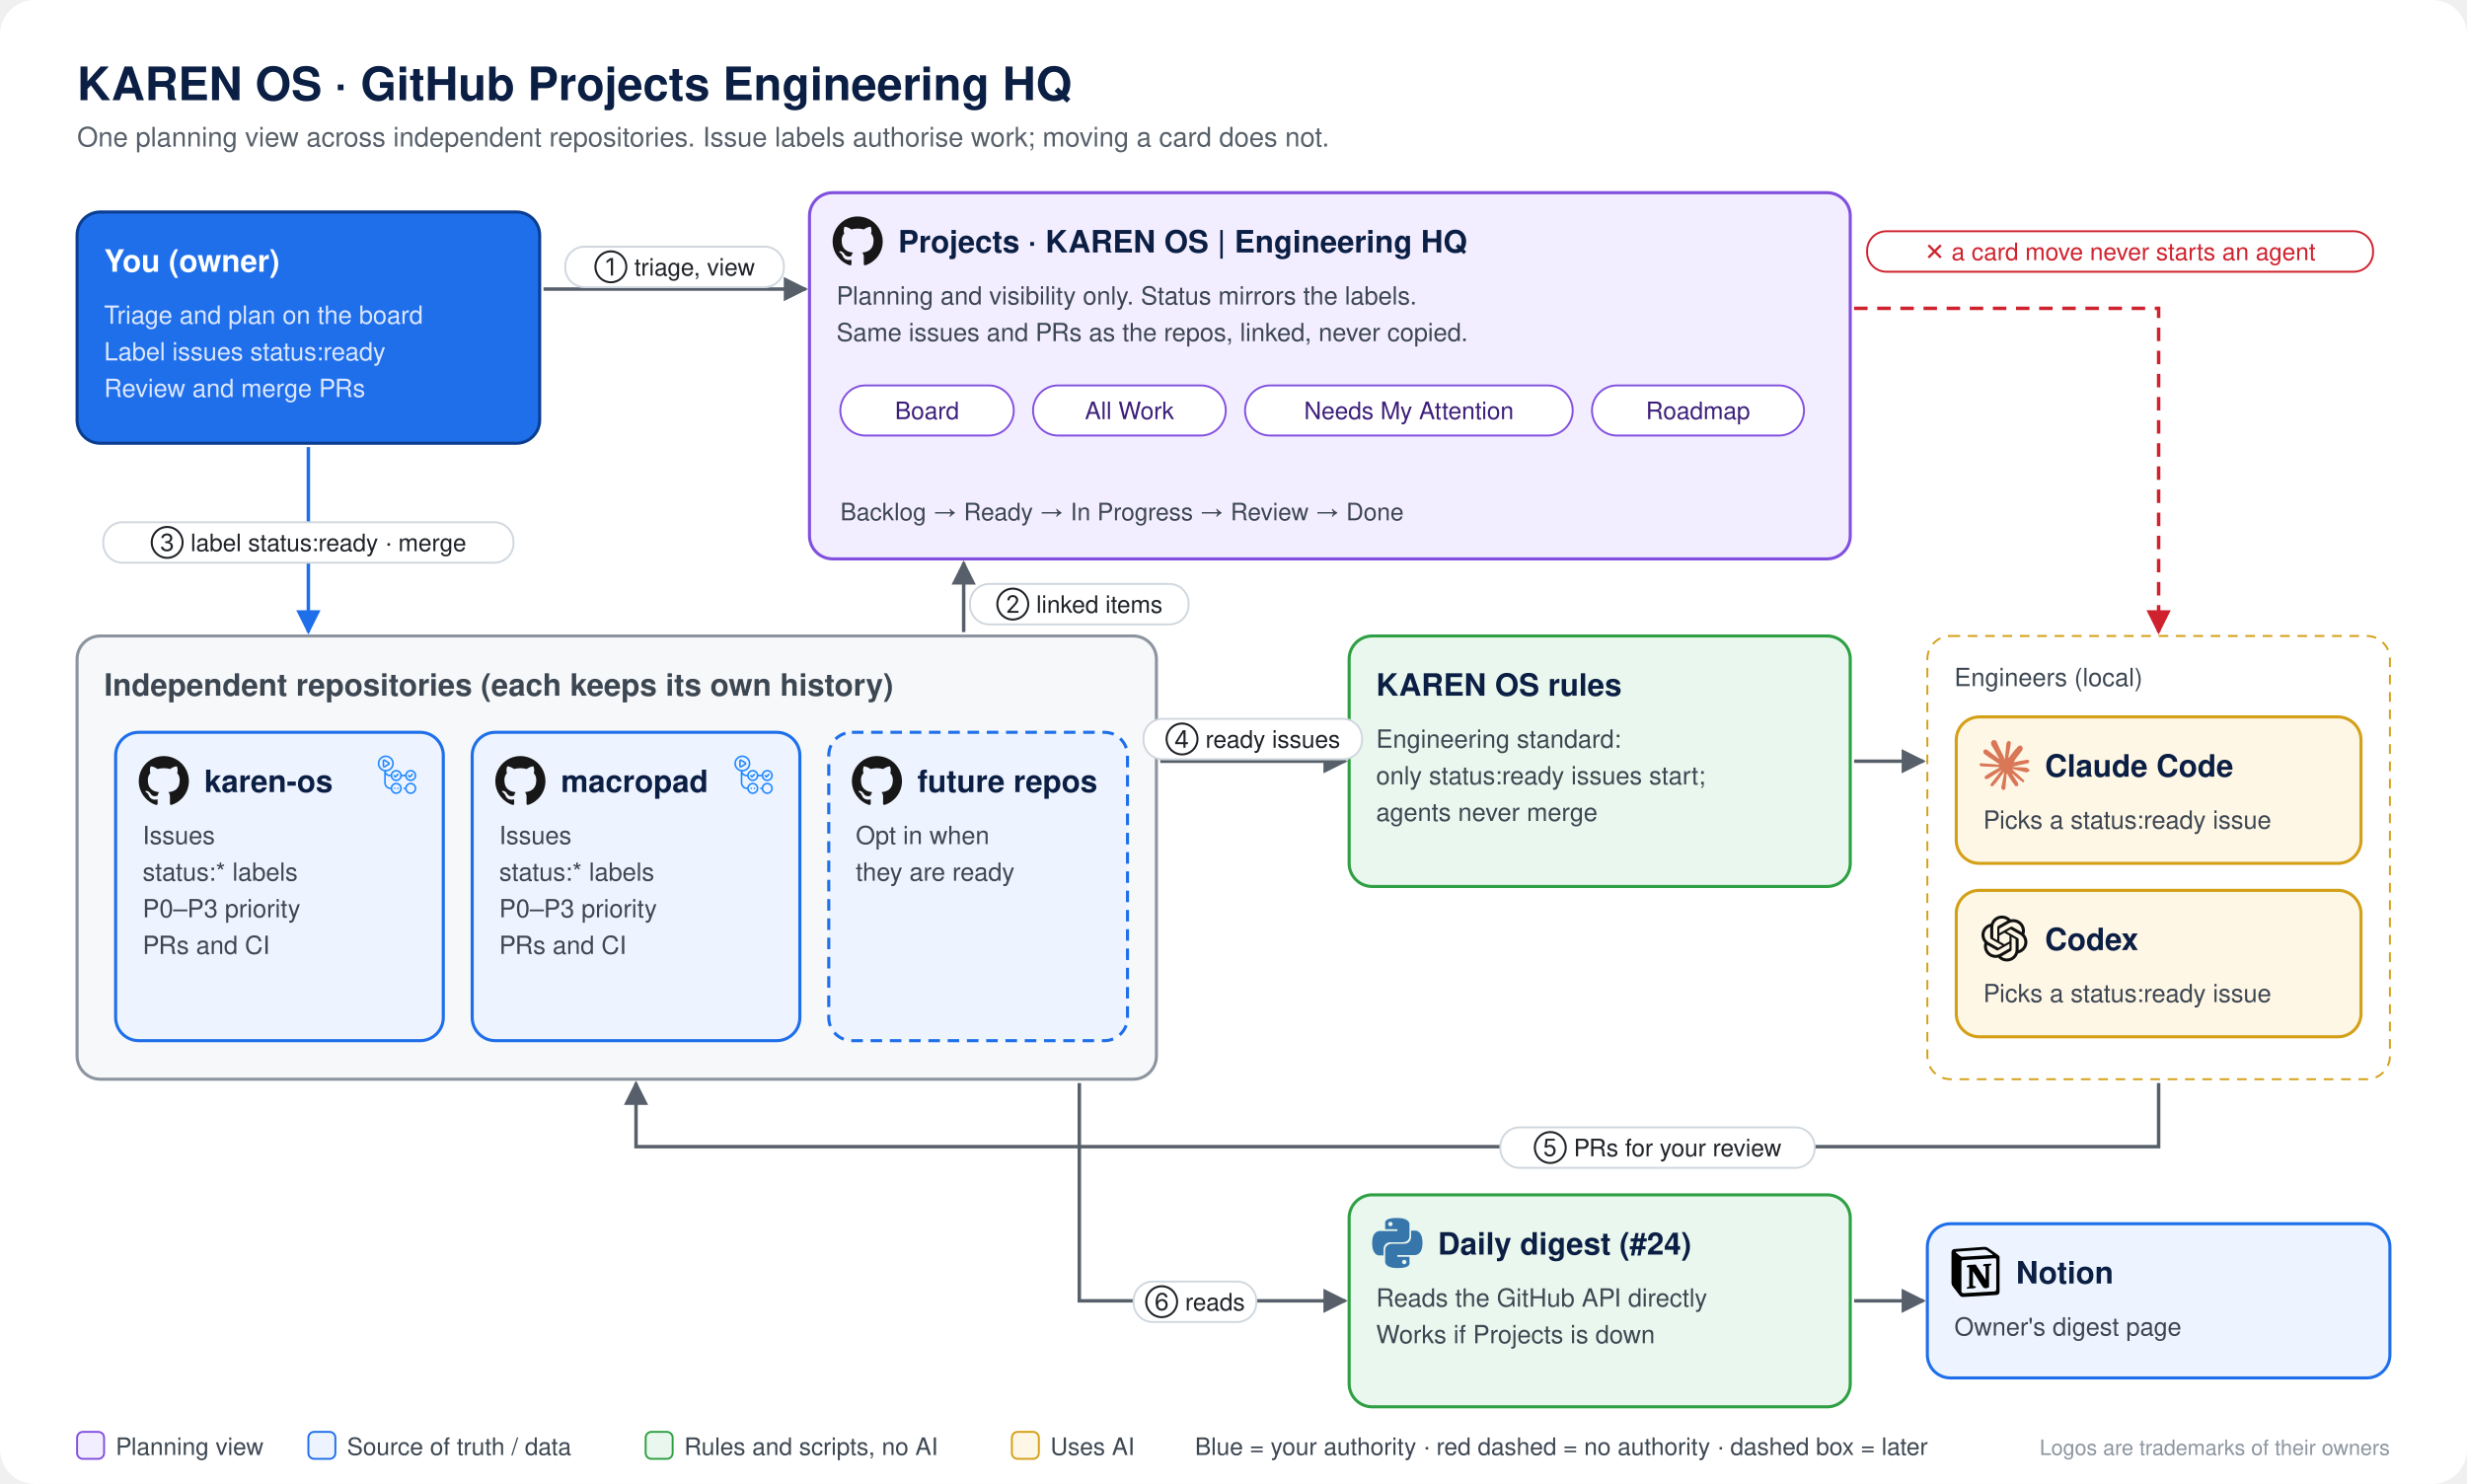
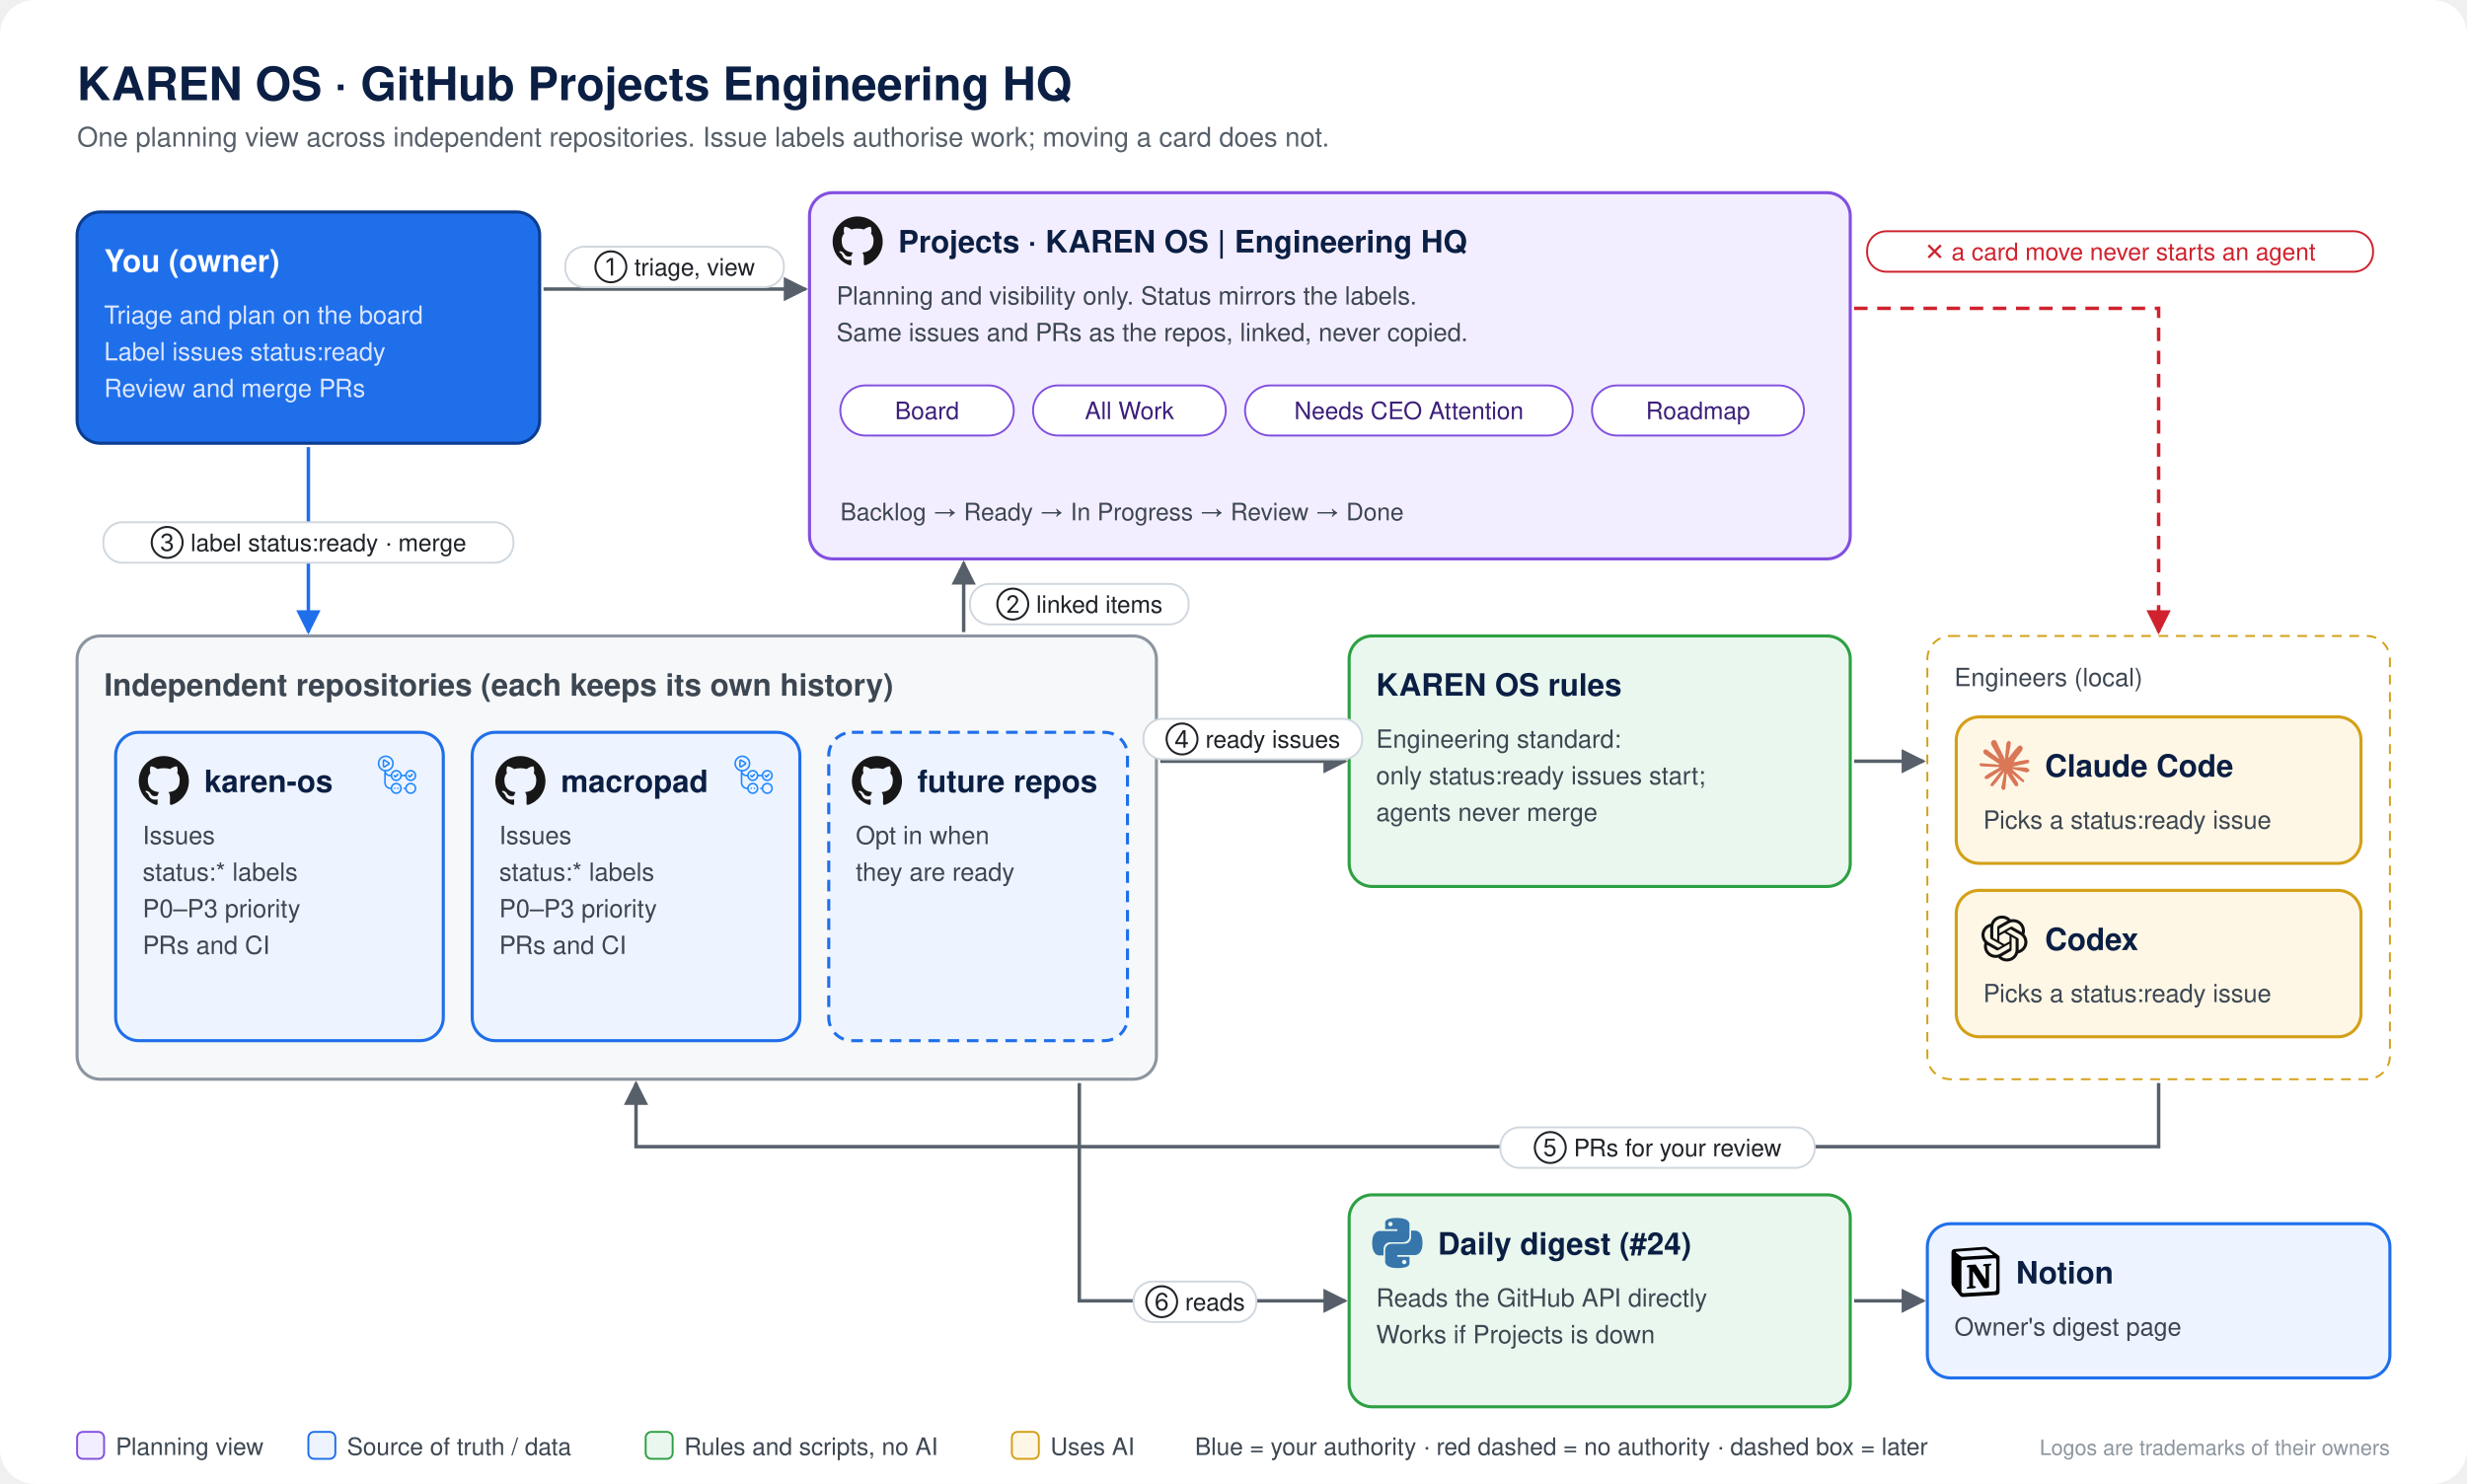
<svg xmlns="http://www.w3.org/2000/svg" viewBox="0 0 1280 770" width="1280" height="770" font-family="-apple-system, BlinkMacSystemFont, 'Segoe UI', Helvetica, Arial, sans-serif" role="img" aria-labelledby="t d">
  <defs>
    <marker id="ah" viewBox="0 0 10 10" refX="9" refY="5" markerWidth="7" markerHeight="7" orient="auto-start-reverse">
      <path d="M0 0L10 5L0 10z" fill="#57606a" />
    </marker>
    <marker id="ahb" viewBox="0 0 10 10" refX="9" refY="5" markerWidth="7" markerHeight="7" orient="auto-start-reverse">
      <path d="M0 0L10 5L0 10z" fill="#1f6feb" />
    </marker>
    <marker id="ahr" viewBox="0 0 10 10" refX="9" refY="5" markerWidth="7" markerHeight="7" orient="auto-start-reverse">
      <path d="M0 0L10 5L0 10z" fill="#cf222e" />
    </marker>
  </defs>
  <rect width="1280" height="770" rx="18" fill="#ffffff" />
  <text x="40" y="52" font-size="24" font-weight="800" fill="#0b1f44">KAREN OS · GitHub Projects Engineering HQ</text>
  <text x="40" y="76" font-size="14" fill="#57606a">One planning view across independent repositories. Issue labels authorise work; moving a card does not.</text>
  <rect x="40" y="110" width="240" height="120" rx="12" fill="#1f6feb" stroke="#0b3d91" stroke-width="1.6" />
  <text x="54" y="141" font-size="16" font-weight="700" fill="#ffffff">You (owner)</text>
  <text x="54" y="168" font-size="13" fill="#dbe7ff">Triage and plan on the board</text>
  <text x="54" y="187" font-size="13" fill="#dbe7ff">Label issues status:ready</text>
  <text x="54" y="206" font-size="13" fill="#dbe7ff">Review and merge PRs</text>
  <rect x="420" y="100" width="540" height="190" rx="12" fill="#f3eeff" stroke="#8250df" stroke-width="1.6" />
  <svg x="432" y="112" width="26" height="26" viewBox="0 0 24 24" fill="#181717" aria-hidden="true">
    <path d="M12 .297c-6.63 0-12 5.373-12 12 0 5.303 3.438 9.8 8.205 11.385.6.113.82-.258.82-.577 0-.285-.01-1.04-.015-2.04-3.338.724-4.042-1.61-4.042-1.61C4.422 18.07 3.633 17.7 3.633 17.7c-1.087-.744.084-.729.084-.729 1.205.084 1.838 1.236 1.838 1.236 1.07 1.835 2.809 1.305 3.495.998.108-.776.417-1.305.76-1.605-2.665-.3-5.466-1.332-5.466-5.93 0-1.31.465-2.38 1.235-3.22-.135-.303-.54-1.523.105-3.176 0 0 1.005-.322 3.3 1.23.96-.267 1.98-.399 3-.405 1.02.006 2.04.138 3 .405 2.28-1.552 3.285-1.23 3.285-1.23.645 1.653.24 2.873.12 3.176.765.84 1.23 1.91 1.23 3.22 0 4.61-2.805 5.625-5.475 5.92.42.36.81 1.096.81 2.22 0 1.606-.015 2.896-.015 3.286 0 .315.21.69.825.57C20.565 22.092 24 17.592 24 12.297c0-6.627-5.373-12-12-12" />
  </svg>
  <text x="466" y="131" font-size="16" font-weight="700" fill="#0b1f44">Projects · KAREN OS | Engineering HQ</text>
  <text x="434" y="158" font-size="13" fill="#3d4752">Planning and visibility only. Status mirrors the labels.</text>
  <text x="434" y="177" font-size="13" fill="#3d4752">Same issues and PRs as the repos, linked, never copied.</text>
  <rect x="436" y="200" width="90" height="26" rx="13" fill="#ffffff" stroke="#8250df" />
  <text x="481.0" y="217.5" font-size="12.5" fill="#3d1f7a" text-anchor="middle">Board</text>
  <rect x="536" y="200" width="100" height="26" rx="13" fill="#ffffff" stroke="#8250df" />
  <text x="586.0" y="217.5" font-size="12.5" fill="#3d1f7a" text-anchor="middle">All Work</text>
  <rect x="646" y="200" width="170" height="26" rx="13" fill="#ffffff" stroke="#8250df" />
-   <text x="731.0" y="217.5" font-size="12.5" fill="#3d1f7a" text-anchor="middle">Needs My Attention</text>
+   <text x="731.0" y="217.5" font-size="12.5" fill="#3d1f7a" text-anchor="middle">Needs CEO Attention</text>
  <rect x="826" y="200" width="110" height="26" rx="13" fill="#ffffff" stroke="#8250df" />
  <text x="881.0" y="217.5" font-size="12.5" fill="#3d1f7a" text-anchor="middle">Roadmap</text>
  <text x="436" y="270" font-size="12.5" fill="#3d4752">Backlog → Ready → In Progress → Review → Done</text>
  <rect x="40" y="330" width="560" height="230" rx="12" fill="#f6f8fa" stroke="#8c959f" stroke-width="1.6" />
  <text x="54" y="361" font-size="16" font-weight="700" fill="#3d4752">Independent repositories (each keeps its own history)</text>
  <rect x="60" y="380" width="170" height="160" rx="12" fill="#eef4ff" stroke="#1f6feb" stroke-width="1.6" />
  <svg x="72" y="392" width="26" height="26" viewBox="0 0 24 24" fill="#181717" aria-hidden="true">
    <path d="M12 .297c-6.63 0-12 5.373-12 12 0 5.303 3.438 9.8 8.205 11.385.6.113.82-.258.82-.577 0-.285-.01-1.04-.015-2.04-3.338.724-4.042-1.61-4.042-1.61C4.422 18.07 3.633 17.7 3.633 17.7c-1.087-.744.084-.729.084-.729 1.205.084 1.838 1.236 1.838 1.236 1.07 1.835 2.809 1.305 3.495.998.108-.776.417-1.305.76-1.605-2.665-.3-5.466-1.332-5.466-5.93 0-1.31.465-2.38 1.235-3.22-.135-.303-.54-1.523.105-3.176 0 0 1.005-.322 3.3 1.23.96-.267 1.98-.399 3-.405 1.02.006 2.04.138 3 .405 2.28-1.552 3.285-1.23 3.285-1.23.645 1.653.24 2.873.12 3.176.765.84 1.23 1.91 1.23 3.22 0 4.61-2.805 5.625-5.475 5.92.42.36.81 1.096.81 2.22 0 1.606-.015 2.896-.015 3.286 0 .315.21.69.825.57C20.565 22.092 24 17.592 24 12.297c0-6.627-5.373-12-12-12" />
  </svg>
  <text x="106" y="411" font-size="16" font-weight="700" fill="#0b1f44">karen-os</text>
  <text x="74" y="438" font-size="13" fill="#3d4752">Issues</text>
  <text x="74" y="457" font-size="13" fill="#3d4752">status:* labels</text>
  <text x="74" y="476" font-size="13" fill="#3d4752">P0–P3 priority</text>
  <text x="74" y="495" font-size="13" fill="#3d4752">PRs and CI</text>
  <rect x="245" y="380" width="170" height="160" rx="12" fill="#eef4ff" stroke="#1f6feb" stroke-width="1.6" />
  <svg x="257" y="392" width="26" height="26" viewBox="0 0 24 24" fill="#181717" aria-hidden="true">
    <path d="M12 .297c-6.63 0-12 5.373-12 12 0 5.303 3.438 9.8 8.205 11.385.6.113.82-.258.82-.577 0-.285-.01-1.04-.015-2.04-3.338.724-4.042-1.61-4.042-1.61C4.422 18.07 3.633 17.7 3.633 17.7c-1.087-.744.084-.729.084-.729 1.205.084 1.838 1.236 1.838 1.236 1.07 1.835 2.809 1.305 3.495.998.108-.776.417-1.305.76-1.605-2.665-.3-5.466-1.332-5.466-5.93 0-1.31.465-2.38 1.235-3.22-.135-.303-.54-1.523.105-3.176 0 0 1.005-.322 3.3 1.23.96-.267 1.98-.399 3-.405 1.02.006 2.04.138 3 .405 2.28-1.552 3.285-1.23 3.285-1.23.645 1.653.24 2.873.12 3.176.765.84 1.23 1.91 1.23 3.22 0 4.61-2.805 5.625-5.475 5.92.42.36.81 1.096.81 2.22 0 1.606-.015 2.896-.015 3.286 0 .315.21.69.825.57C20.565 22.092 24 17.592 24 12.297c0-6.627-5.373-12-12-12" />
  </svg>
  <text x="291" y="411" font-size="16" font-weight="700" fill="#0b1f44">macropad</text>
  <text x="259" y="438" font-size="13" fill="#3d4752">Issues</text>
  <text x="259" y="457" font-size="13" fill="#3d4752">status:* labels</text>
  <text x="259" y="476" font-size="13" fill="#3d4752">P0–P3 priority</text>
  <text x="259" y="495" font-size="13" fill="#3d4752">PRs and CI</text>
  <rect x="430" y="380" width="155" height="160" rx="12" fill="#eef4ff" stroke="#1f6feb" stroke-width="1.6" stroke-dasharray="6 4" />
  <svg x="442" y="392" width="26" height="26" viewBox="0 0 24 24" fill="#181717" aria-hidden="true">
    <path d="M12 .297c-6.63 0-12 5.373-12 12 0 5.303 3.438 9.8 8.205 11.385.6.113.82-.258.82-.577 0-.285-.01-1.04-.015-2.04-3.338.724-4.042-1.61-4.042-1.61C4.422 18.07 3.633 17.7 3.633 17.7c-1.087-.744.084-.729.084-.729 1.205.084 1.838 1.236 1.838 1.236 1.07 1.835 2.809 1.305 3.495.998.108-.776.417-1.305.76-1.605-2.665-.3-5.466-1.332-5.466-5.93 0-1.31.465-2.38 1.235-3.22-.135-.303-.54-1.523.105-3.176 0 0 1.005-.322 3.3 1.23.96-.267 1.98-.399 3-.405 1.02.006 2.04.138 3 .405 2.28-1.552 3.285-1.23 3.285-1.23.645 1.653.24 2.873.12 3.176.765.84 1.23 1.91 1.23 3.22 0 4.61-2.805 5.625-5.475 5.92.42.36.81 1.096.81 2.22 0 1.606-.015 2.896-.015 3.286 0 .315.21.69.825.57C20.565 22.092 24 17.592 24 12.297c0-6.627-5.373-12-12-12" />
  </svg>
  <text x="476" y="411" font-size="16" font-weight="700" fill="#0b1f44">future repos</text>
  <text x="444" y="438" font-size="13" fill="#3d4752">Opt in when</text>
  <text x="444" y="457" font-size="13" fill="#3d4752">they are ready</text>
  <svg x="196" y="392" width="20" height="20" viewBox="0 0 24 24" fill="#2088FF" aria-hidden="true">
    <path d="M10.984 13.836a.5.5 0 0 1-.353-.146l-.745-.743a.5.5 0 1 1 .706-.708l.392.391 1.181-1.18a.5.5 0 0 1 .708.707l-1.535 1.533a.504.504 0 0 1-.354.146zm9.353-.147l1.534-1.532a.5.5 0 0 0-.707-.707l-1.181 1.18-.392-.391a.5.5 0 1 0-.706.708l.746.743a.497.497 0 0 0 .706-.001zM4.527 7.452l2.557-1.585A1 1 0 0 0 7.09 4.17L4.533 2.56A1 1 0 0 0 3 3.406v3.196a1.001 1.001 0 0 0 1.527.85zm2.03-2.436L4 6.602V3.406l2.557 1.61zM24 12.5c0 1.93-1.57 3.5-3.5 3.5a3.503 3.503 0 0 1-3.46-3h-2.08a3.503 3.503 0 0 1-3.46 3 3.502 3.502 0 0 1-3.46-3h-.558c-.972 0-1.85-.399-2.482-1.042V17c0 1.654 1.346 3 3 3h.04c.244-1.693 1.7-3 3.46-3 1.93 0 3.5 1.57 3.5 3.5S13.43 24 11.5 24a3.502 3.502 0 0 1-3.46-3H8c-2.206 0-4-1.794-4-4V9.899A5.008 5.008 0 0 1 0 5c0-2.757 2.243-5 5-5s5 2.243 5 5a5.005 5.005 0 0 1-4.952 4.998A2.482 2.482 0 0 0 7.482 12h.558c.244-1.693 1.7-3 3.46-3a3.502 3.502 0 0 1 3.46 3h2.08a3.503 3.503 0 0 1 3.46-3c1.93 0 3.5 1.57 3.5 3.5zm-15 8c0 1.378 1.122 2.5 2.5 2.5s2.5-1.122 2.5-2.5-1.122-2.5-2.5-2.5S9 19.122 9 20.5zM5 9c2.206 0 4-1.794 4-4S7.206 1 5 1 1 2.794 1 5s1.794 4 4 4zm9 3.5c0-1.378-1.122-2.5-2.5-2.5S9 11.122 9 12.5s1.122 2.5 2.5 2.5 2.5-1.122 2.5-2.5zm9 0c0-1.378-1.122-2.5-2.5-2.5S18 11.122 18 12.5s1.122 2.5 2.5 2.5 2.5-1.122 2.5-2.5zm-13 8a.5.5 0 1 0 1 0 .5.5 0 0 0-1 0zm2 0a.5.5 0 1 0 1 0 .5.5 0 0 0-1 0zm12 0c0 1.93-1.57 3.5-3.5 3.5a3.503 3.503 0 0 1-3.46-3.002c-.007.001-.013.005-.021.005l-.506.017h-.017a.5.5 0 0 1-.016-.999l.506-.017c.018-.002.035.006.052.007A3.503 3.503 0 0 1 20.5 17c1.93 0 3.5 1.57 3.5 3.5zm-1 0c0-1.378-1.122-2.5-2.5-2.5S18 19.122 18 20.5s1.122 2.5 2.5 2.5 2.5-1.122 2.5-2.5z" />
  </svg>
  <svg x="381" y="392" width="20" height="20" viewBox="0 0 24 24" fill="#2088FF" aria-hidden="true">
    <path d="M10.984 13.836a.5.5 0 0 1-.353-.146l-.745-.743a.5.5 0 1 1 .706-.708l.392.391 1.181-1.18a.5.5 0 0 1 .708.707l-1.535 1.533a.504.504 0 0 1-.354.146zm9.353-.147l1.534-1.532a.5.5 0 0 0-.707-.707l-1.181 1.18-.392-.391a.5.5 0 1 0-.706.708l.746.743a.497.497 0 0 0 .706-.001zM4.527 7.452l2.557-1.585A1 1 0 0 0 7.09 4.17L4.533 2.56A1 1 0 0 0 3 3.406v3.196a1.001 1.001 0 0 0 1.527.85zm2.03-2.436L4 6.602V3.406l2.557 1.61zM24 12.5c0 1.93-1.57 3.5-3.5 3.5a3.503 3.503 0 0 1-3.46-3h-2.08a3.503 3.503 0 0 1-3.46 3 3.502 3.502 0 0 1-3.46-3h-.558c-.972 0-1.85-.399-2.482-1.042V17c0 1.654 1.346 3 3 3h.04c.244-1.693 1.7-3 3.46-3 1.93 0 3.5 1.57 3.5 3.5S13.43 24 11.5 24a3.502 3.502 0 0 1-3.46-3H8c-2.206 0-4-1.794-4-4V9.899A5.008 5.008 0 0 1 0 5c0-2.757 2.243-5 5-5s5 2.243 5 5a5.005 5.005 0 0 1-4.952 4.998A2.482 2.482 0 0 0 7.482 12h.558c.244-1.693 1.7-3 3.46-3a3.502 3.502 0 0 1 3.46 3h2.08a3.503 3.503 0 0 1 3.46-3c1.93 0 3.5 1.57 3.5 3.5zm-15 8c0 1.378 1.122 2.5 2.5 2.5s2.5-1.122 2.5-2.5-1.122-2.5-2.5-2.5S9 19.122 9 20.5zM5 9c2.206 0 4-1.794 4-4S7.206 1 5 1 1 2.794 1 5s1.794 4 4 4zm9 3.5c0-1.378-1.122-2.5-2.5-2.5S9 11.122 9 12.5s1.122 2.5 2.5 2.5 2.5-1.122 2.5-2.5zm9 0c0-1.378-1.122-2.5-2.5-2.5S18 11.122 18 12.5s1.122 2.5 2.5 2.5 2.5-1.122 2.5-2.5zm-13 8a.5.5 0 1 0 1 0 .5.5 0 0 0-1 0zm2 0a.5.5 0 1 0 1 0 .5.5 0 0 0-1 0zm12 0c0 1.93-1.57 3.5-3.5 3.5a3.503 3.503 0 0 1-3.46-3.002c-.007.001-.013.005-.021.005l-.506.017h-.017a.5.5 0 0 1-.016-.999l.506-.017c.018-.002.035.006.052.007A3.503 3.503 0 0 1 20.5 17c1.93 0 3.5 1.57 3.5 3.5zm-1 0c0-1.378-1.122-2.5-2.5-2.5S18 19.122 18 20.5s1.122 2.5 2.5 2.5 2.5-1.122 2.5-2.5z" />
  </svg>
  <rect x="700" y="330" width="260" height="130" rx="12" fill="#eaf7ee" stroke="#2ea043" stroke-width="1.6" />
  <text x="714" y="361" font-size="16" font-weight="700" fill="#0b1f44">KAREN OS rules</text>
  <text x="714" y="388" font-size="13" fill="#3d4752">Engineering standard:</text>
  <text x="714" y="407" font-size="13" fill="#3d4752">only status:ready issues start;</text>
  <text x="714" y="426" font-size="13" fill="#3d4752">agents never merge</text>
  <rect x="1000" y="330" width="240" height="230" rx="12" fill="#ffffff" stroke="#d4a017" stroke-dasharray="5 4" />
  <text x="1014" y="356" font-size="13" fill="#3d4752">Engineers (local)</text>
  <rect x="1015" y="372" width="210" height="76" rx="12" fill="#fff7e6" stroke="#d4a017" stroke-width="1.6" />
  <svg x="1027" y="384" width="26" height="26" viewBox="0 0 24 24" fill="#D97757" aria-hidden="true">
    <path d="m4.714 15.956 4.717-2.647.079-.231-.079-.128h-.231l-.789-.049-2.696-.073-2.337-.097-2.265-.121-.571-.121-.534-.704.055-.352.48-.322.686.061 1.518.103 2.277.158 1.651.097 2.447.255h.389l.055-.158-.134-.097-.103-.097L6.973 9.836l-2.55-1.688-1.336-.971-.723-.492-.364-.461-.158-1.008.656-.723.88.061.225.061.892.686 1.906 1.475 2.489 1.834.364.303.146-.103.018-.073-.164-.273-1.354-2.447-1.445-2.489-.643-1.032-.17-.619c-.061-.255-.103-.467-.103-.729L6.287.134 6.7 0l.996.134.419.364.619 1.415 1.002 2.228 1.554 3.03.455.898.243.832.091.255h.158v-.146l.128-1.706.237-2.095.231-2.696.079-.759.376-.911.747-.492.583.279.48.686-.067.443-.285 1.852-.559 2.902-.364 1.943h.212l.243-.243.984-1.305 1.651-2.064.729-.82.85-.905.546-.431h1.032l.759 1.129-.34 1.166-1.062 1.348-.88 1.141-1.263 1.7-.789 1.36.073.109.188-.018 2.853-.607 1.542-.279 1.84-.316.832.389.091.395-.328.807-1.967.486-2.307.461-3.436.814-.043.03.049.061 1.548.146.662.036h1.621l3.018.225.789.522.474.638-.079.486-1.214.619-1.639-.389-3.825-.911-1.311-.328h-.182v.109l1.093 1.069 2.003 1.809 2.507 2.331.128.577-.322.455-.34-.049-2.204-1.657-.85-.747-1.925-1.621h-.128v.17l.443.65 2.344 3.521.121 1.081-.17.352-.607.212-.668-.121-1.372-1.925L14.38 17.959l-1.141-1.943-.14.079-.674 7.255-.316.37-.729.279-.607-.461-.322-.747.322-1.475.389-1.925.316-1.53.285-1.9.17-.631-.012-.043-.14.018-1.433 1.967-2.18 2.945-1.724 1.846-.413.164-.716-.37.067-.662.401-.589 2.386-3.036 1.439-1.882.929-1.087-.006-.158h-.055l-6.338 4.116-1.129.146-.486-.455.061-.747.231-.243 1.906-1.311Z" />
  </svg>
  <text x="1061" y="403" font-size="16" font-weight="700" fill="#0b1f44">Claude Code</text>
  <text x="1029" y="430" font-size="13" fill="#3d4752">Picks a status:ready issue</text>
  <rect x="1015" y="462" width="210" height="76" rx="12" fill="#fff7e6" stroke="#d4a017" stroke-width="1.6" />
  <svg x="1027" y="474" width="26" height="26" viewBox="0 0 24 24" fill="#111111" aria-hidden="true">
    <path d="M21.55 10.004a5.416 5.416 0 00-.478-4.501c-1.217-2.09-3.662-3.166-6.05-2.66A5.59 5.59 0 0010.831 1C8.39.995 6.224 2.546 5.473 4.838A5.553 5.553 0 001.76 7.496a5.487 5.487 0 00.691 6.5 5.416 5.416 0 00.477 4.502c1.217 2.09 3.662 3.165 6.05 2.66A5.586 5.586 0 0013.168 23c2.443.006 4.61-1.546 5.361-3.84a5.553 5.553 0 003.715-2.66 5.488 5.488 0 00-.693-6.497v.001zm-8.381 11.558a4.199 4.199 0 01-2.675-.954c.034-.018.093-.05.132-.074l4.44-2.53a.71.71 0 00.364-.623v-6.176l1.877 1.069c.02.01.033.029.036.05v5.115c-.003 2.274-1.87 4.118-4.174 4.123zM4.192 17.78a4.059 4.059 0 01-.498-2.763c.032.02.09.055.131.078l4.44 2.53c.225.13.504.13.73 0l5.42-3.088v2.138a.068.068 0 01-.027.057L9.9 19.288c-1.999 1.136-4.552.46-5.707-1.51h-.001zM3.023 8.216A4.15 4.15 0 015.198 6.41l-.002.151v5.06a.711.711 0 00.364.624l5.42 3.087-1.876 1.07a.067.067 0 01-.063.005l-4.489-2.559c-1.995-1.14-2.679-3.658-1.53-5.63h.001zm15.417 3.54l-5.42-3.088L14.896 7.6a.067.067 0 01.063-.006l4.489 2.557c1.998 1.14 2.683 3.662 1.529 5.633a4.163 4.163 0 01-2.174 1.807V12.38a.71.71 0 00-.363-.623zm1.867-2.773a6.04 6.04 0 00-.132-.078l-4.44-2.53a.731.731 0 00-.729 0l-5.42 3.088V7.325a.068.068 0 01.027-.057L14.1 4.713c2-1.137 4.555-.46 5.707 1.513.487.833.664 1.809.499 2.757h.001zm-11.741 3.81l-1.877-1.068a.065.065 0 01-.036-.051V6.559c.001-2.277 1.873-4.122 4.181-4.12.976 0 1.92.338 2.671.954-.034.018-.092.05-.131.073l-4.44 2.53a.71.71 0 00-.365.623l-.003 6.173v.002zm1.02-2.168L12 9.25l2.414 1.375v2.75L12 14.75l-2.415-1.375v-2.75z" />
  </svg>
  <text x="1061" y="493" font-size="16" font-weight="700" fill="#0b1f44">Codex</text>
  <text x="1029" y="520" font-size="13" fill="#3d4752">Picks a status:ready issue</text>
  <rect x="700" y="620" width="260" height="110" rx="12" fill="#eaf7ee" stroke="#2ea043" stroke-width="1.6" />
  <svg x="712" y="632" width="26" height="26" viewBox="0 0 24 24" fill="#3776AB" aria-hidden="true">
    <path d="M14.25.18l.9.2.73.26.59.3.45.32.34.34.25.34.16.33.1.3.04.26.02.2-.01.13V8.5l-.05.63-.13.55-.21.46-.26.38-.3.31-.33.25-.35.19-.35.14-.33.1-.3.07-.26.04-.21.02H8.77l-.69.05-.59.14-.5.22-.41.27-.33.32-.27.35-.2.36-.15.37-.1.35-.07.32-.04.27-.02.21v3.06H3.17l-.21-.03-.28-.07-.32-.12-.35-.18-.36-.26-.36-.36-.35-.46-.32-.59-.28-.73-.21-.88-.14-1.05-.05-1.23.06-1.22.16-1.04.24-.87.32-.71.36-.57.4-.44.42-.33.42-.24.4-.16.36-.1.32-.05.24-.01h.16l.06.01h8.16v-.83H6.18l-.01-2.75-.02-.37.05-.34.11-.31.17-.28.25-.26.31-.23.38-.2.44-.18.51-.15.58-.12.64-.1.71-.06.77-.04.84-.02 1.27.05zm-6.3 1.98l-.23.33-.08.41.08.41.23.34.33.22.41.09.41-.09.33-.22.23-.34.08-.41-.08-.41-.23-.33-.33-.22-.41-.09-.41.09zm13.09 3.95l.28.06.32.12.35.18.36.27.36.35.35.47.32.59.28.73.21.88.14 1.04.05 1.23-.06 1.23-.16 1.04-.24.86-.32.71-.36.57-.4.45-.42.33-.42.24-.4.16-.36.09-.32.05-.24.02-.16-.01h-8.22v.82h5.84l.01 2.76.02.36-.05.34-.11.31-.17.29-.25.25-.31.24-.38.2-.44.17-.51.15-.58.13-.64.09-.71.07-.77.04-.84.01-1.27-.04-1.07-.14-.9-.2-.73-.25-.59-.3-.45-.33-.34-.34-.25-.34-.16-.33-.1-.3-.04-.25-.02-.2.01-.13v-5.34l.05-.64.13-.54.21-.46.26-.38.3-.32.33-.24.35-.2.35-.14.33-.1.3-.06.26-.04.21-.02.13-.01h5.84l.69-.05.59-.14.5-.21.41-.28.33-.32.27-.35.2-.36.15-.36.1-.35.07-.32.04-.28.02-.21V6.07h2.09l.14.01zm-6.47 14.25l-.23.33-.08.41.08.41.23.33.33.23.41.08.41-.08.33-.23.23-.33.08-.41-.08-.41-.23-.33-.33-.23-.41-.08-.41.08z" />
  </svg>
  <text x="746" y="651" font-size="16" font-weight="700" fill="#0b1f44">Daily digest (#24)</text>
  <text x="714" y="678" font-size="13" fill="#3d4752">Reads the GitHub API directly</text>
  <text x="714" y="697" font-size="13" fill="#3d4752">Works if Projects is down</text>
  <rect x="1000" y="635" width="240" height="80" rx="12" fill="#eef4ff" stroke="#1f6feb" stroke-width="1.6" />
  <svg x="1012" y="647" width="26" height="26" viewBox="0 0 24 24" fill="#000000" aria-hidden="true">
    <path d="M4.459 4.208c.746.606 1.026.56 2.428.466l13.215-.793c.28 0 .047-.28-.046-.326L17.86 1.968c-.42-.326-.981-.7-2.055-.607L3.01 2.295c-.466.046-.56.28-.374.466zm.793 3.08v13.904c0 .747.373 1.027 1.214.98l14.523-.84c.841-.046.935-.56.935-1.167V6.354c0-.606-.233-.933-.748-.887l-15.177.887c-.56.047-.747.327-.747.933zm14.337.745c.093.42 0 .84-.42.888l-.7.14v10.264c-.608.327-1.168.514-1.635.514-.748 0-.935-.234-1.495-.933l-4.577-7.186v6.952L12.21 19s0 .84-1.168.84l-3.222.186c-.093-.186 0-.653.327-.746l.84-.233V9.854L7.822 9.76c-.094-.42.14-1.026.793-1.073l3.456-.233 4.764 7.279v-6.44l-1.215-.139c-.093-.514.28-.887.747-.933zM1.936 1.035l13.31-.98c1.634-.14 2.055-.047 3.082.7l4.249 2.986c.7.513.934.653.934 1.213v16.378c0 1.026-.373 1.634-1.68 1.726l-15.458.934c-.98.047-1.448-.093-1.962-.747l-3.129-4.06c-.56-.747-.793-1.306-.793-1.96V2.667c0-.839.374-1.54 1.447-1.632z" />
  </svg>
  <text x="1046" y="666" font-size="16" font-weight="700" fill="#0b1f44">Notion</text>
  <text x="1014" y="693" font-size="13" fill="#3d4752">Owner's digest page</text>
  <path d="M282 150 L418 150" fill="none" stroke="#57606a" stroke-width="1.8" marker-end="url(#ah)" />
  <rect x="293.3" y="128" width="113.4" height="21" rx="10" fill="#ffffff" stroke="#d0d7de" />
  <text x="350" y="143" font-size="12.5" fill="#1f2328" text-anchor="middle">① triage, view</text>
  <path d="M500 328 L500 292" fill="none" stroke="#57606a" stroke-width="1.8" marker-end="url(#ah)" />
  <rect x="503.3" y="303" width="113.4" height="21" rx="10" fill="#ffffff" stroke="#d0d7de" />
  <text x="560" y="318" font-size="12.5" fill="#1f2328" text-anchor="middle">② linked items</text>
  <path d="M160 232 L160 328" fill="none" stroke="#1f6feb" stroke-width="1.8" marker-end="url(#ahb)" />
  <rect x="53.6" y="271" width="212.8" height="21" rx="10" fill="#ffffff" stroke="#d0d7de" />
  <text x="160" y="286" font-size="12.5" fill="#1f2328" text-anchor="middle">③ label status:ready · merge</text>
  <path d="M602 395 L698 395" fill="none" stroke="#57606a" stroke-width="1.8" marker-end="url(#ah)" />
  <rect x="593.3" y="373" width="113.4" height="21" rx="10" fill="#ffffff" stroke="#d0d7de" />
  <text x="650" y="388" font-size="12.5" fill="#1f2328" text-anchor="middle">④ ready issues</text>
  <path d="M962 395 L998 395" fill="none" stroke="#57606a" stroke-width="1.8" marker-end="url(#ah)" />
  <path d="M1120 562 L1120 595 L330 595 L330 562" fill="none" stroke="#57606a" stroke-width="1.8" marker-end="url(#ah)" />
  <rect x="778.45" y="585" width="163.1" height="21" rx="10" fill="#ffffff" stroke="#d0d7de" />
  <text x="860" y="600" font-size="12.5" fill="#1f2328" text-anchor="middle">⑤ PRs for your review</text>
  <path d="M560 562 L560 675 L698 675" fill="none" stroke="#57606a" stroke-width="1.8" marker-end="url(#ah)" />
  <rect x="588.15" y="665" width="63.7" height="21" rx="10" fill="#ffffff" stroke="#d0d7de" />
  <text x="620" y="680" font-size="12.5" fill="#1f2328" text-anchor="middle">⑥ reads</text>
  <path d="M962 675 L998 675" fill="none" stroke="#57606a" stroke-width="1.8" marker-end="url(#ah)" />
  <path d="M962 160 L1120 160 L1120 328" fill="none" stroke="#cf222e" stroke-width="1.8" stroke-dasharray="7 5" marker-end="url(#ahr)" />
  <rect x="968.75" y="120" width="262.5" height="21" rx="10" fill="#ffffff" stroke="#cf222e" />
  <text x="1100" y="135" font-size="12.5" fill="#cf222e" text-anchor="middle">✕ a card move never starts an agent</text>
  <rect x="40" y="743" width="14" height="14" rx="3" fill="#f3eeff" stroke="#8250df" />
  <text x="60" y="755" font-size="12.5" fill="#3d4752">Planning view</text>
  <rect x="160" y="743" width="14" height="14" rx="3" fill="#eef4ff" stroke="#1f6feb" />
  <text x="180" y="755" font-size="12.5" fill="#3d4752">Source of truth / data</text>
  <rect x="335" y="743" width="14" height="14" rx="3" fill="#eaf7ee" stroke="#2ea043" />
  <text x="355" y="755" font-size="12.5" fill="#3d4752">Rules and scripts, no AI</text>
  <rect x="525" y="743" width="14" height="14" rx="3" fill="#fff7e6" stroke="#d4a017" />
  <text x="545" y="755" font-size="12.5" fill="#3d4752">Uses AI</text>
  <text x="620" y="755" font-size="12.5" fill="#3d4752">Blue = your authority · red dashed = no authority · dashed box = later</text>
  <text x="1240" y="755" font-size="11" fill="#8c959f" text-anchor="end">Logos are trademarks of their owners</text>
</svg>
